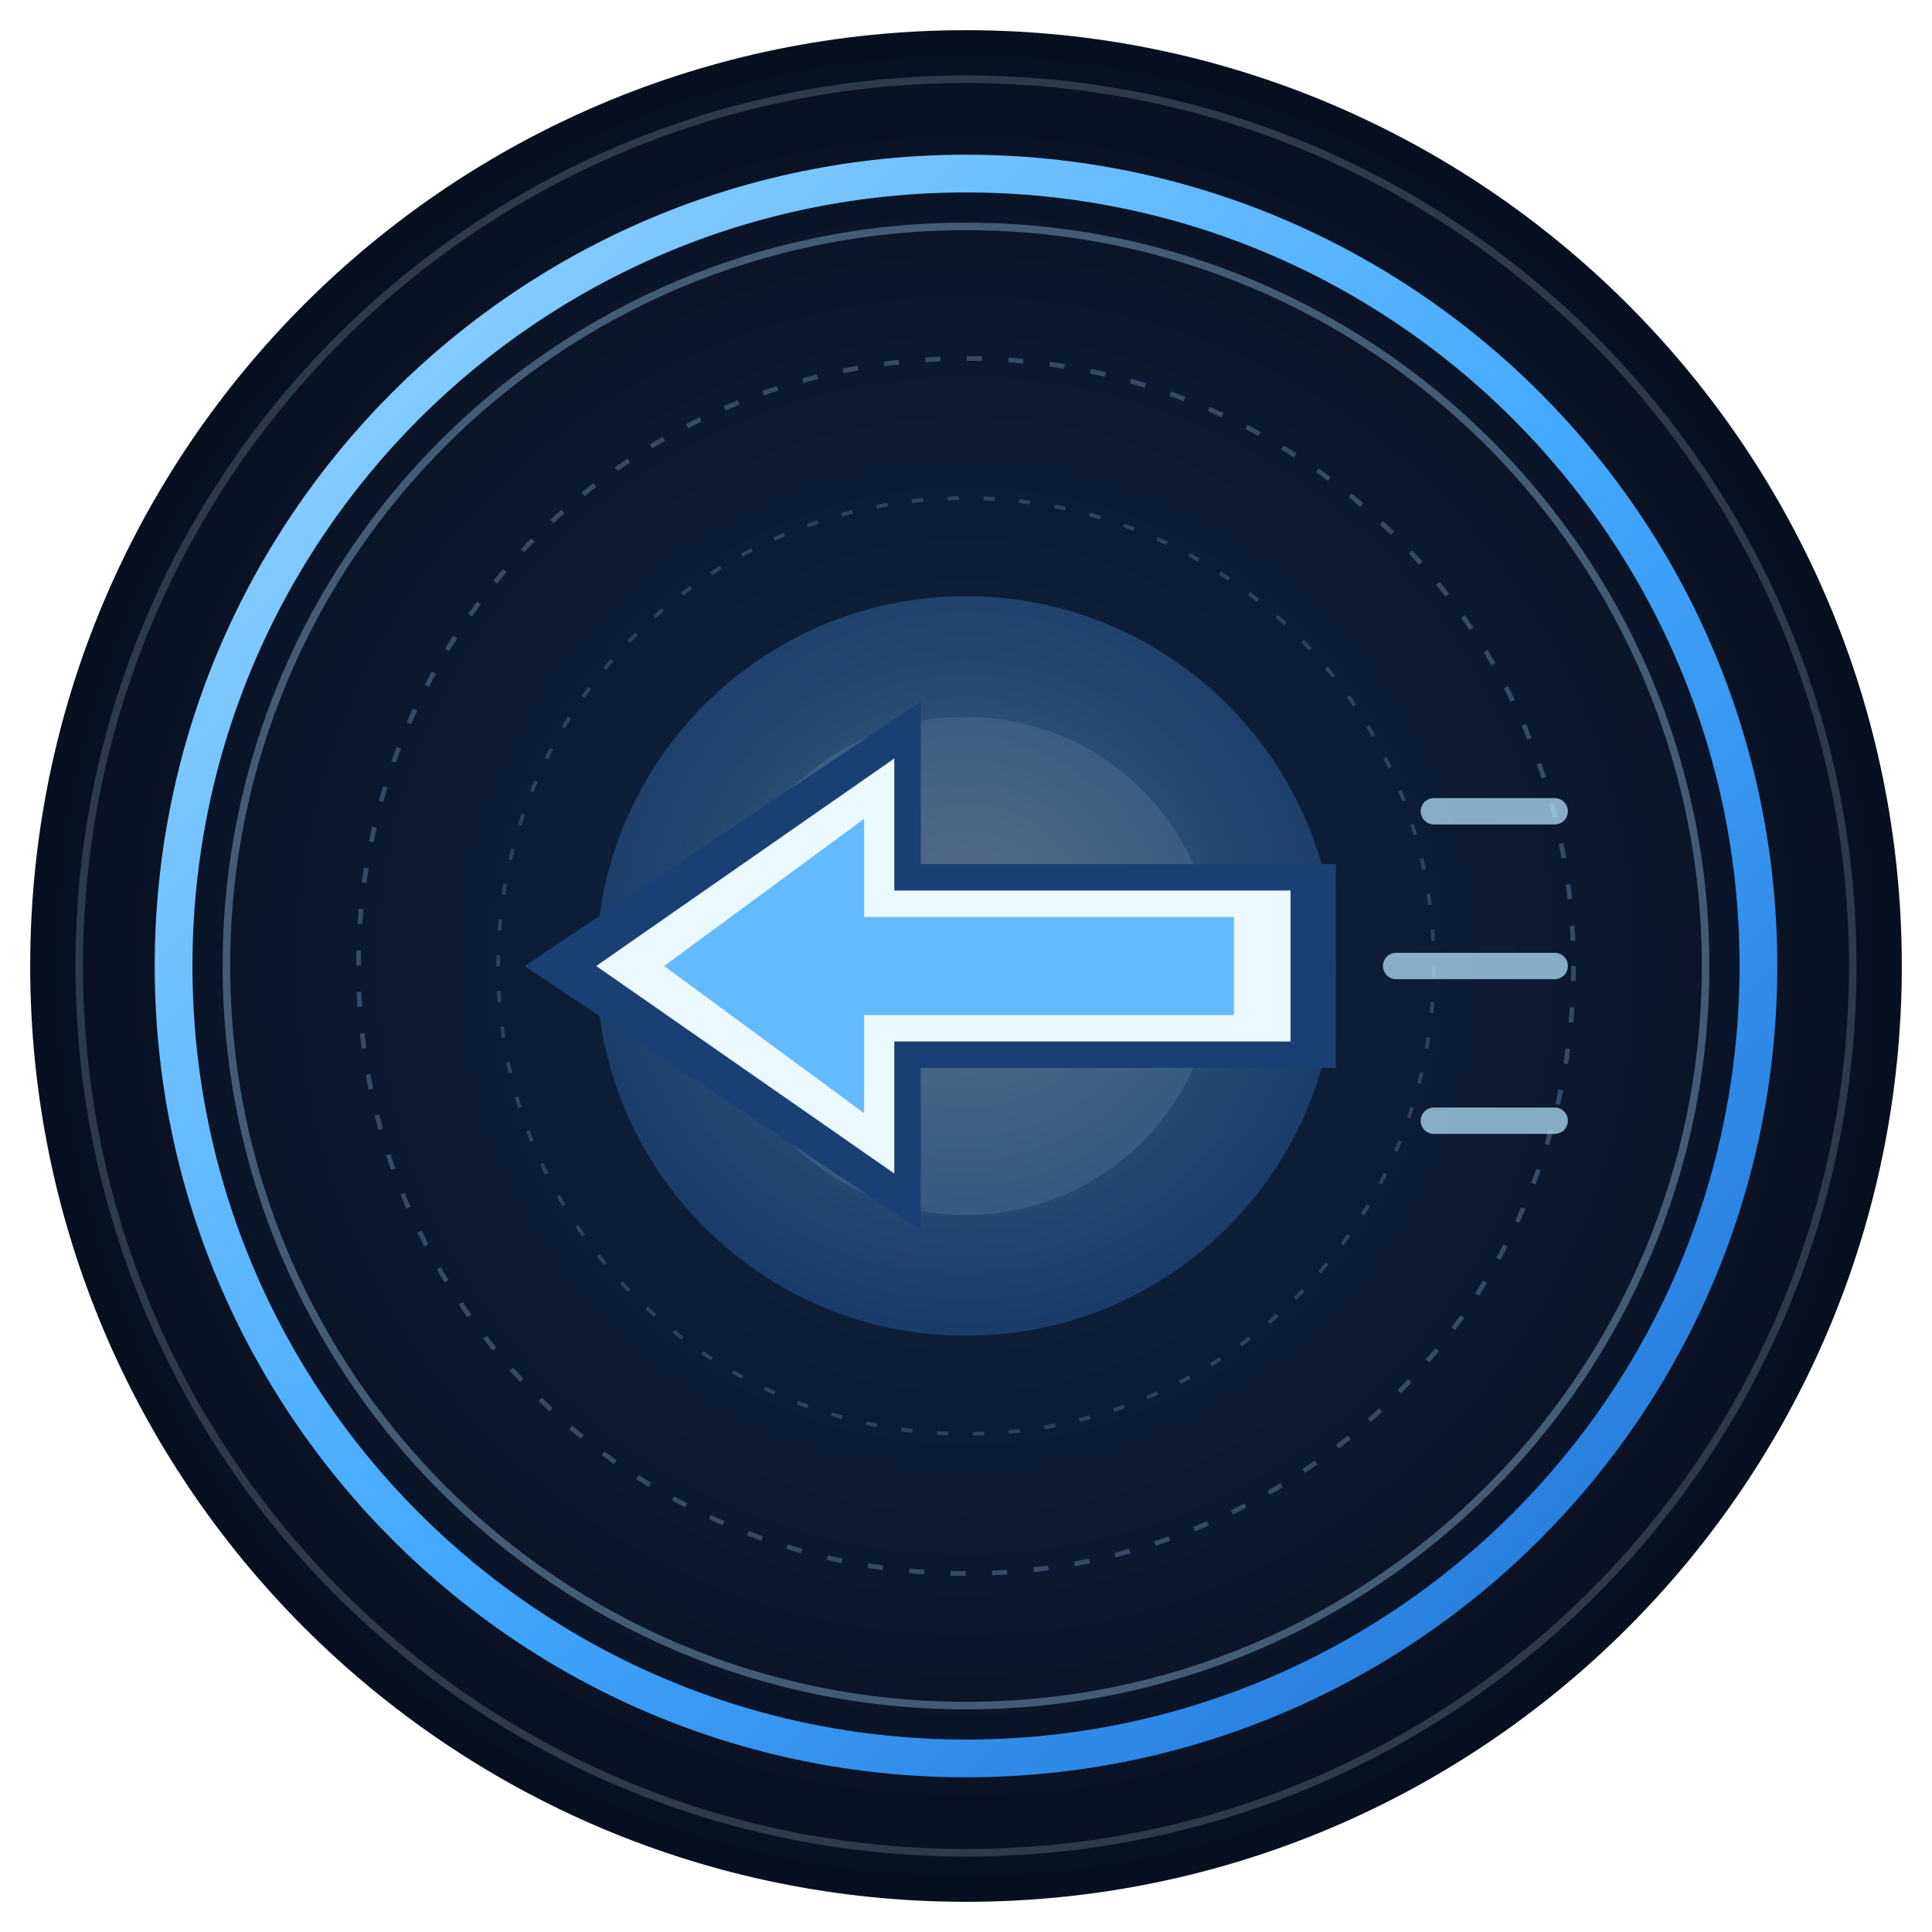
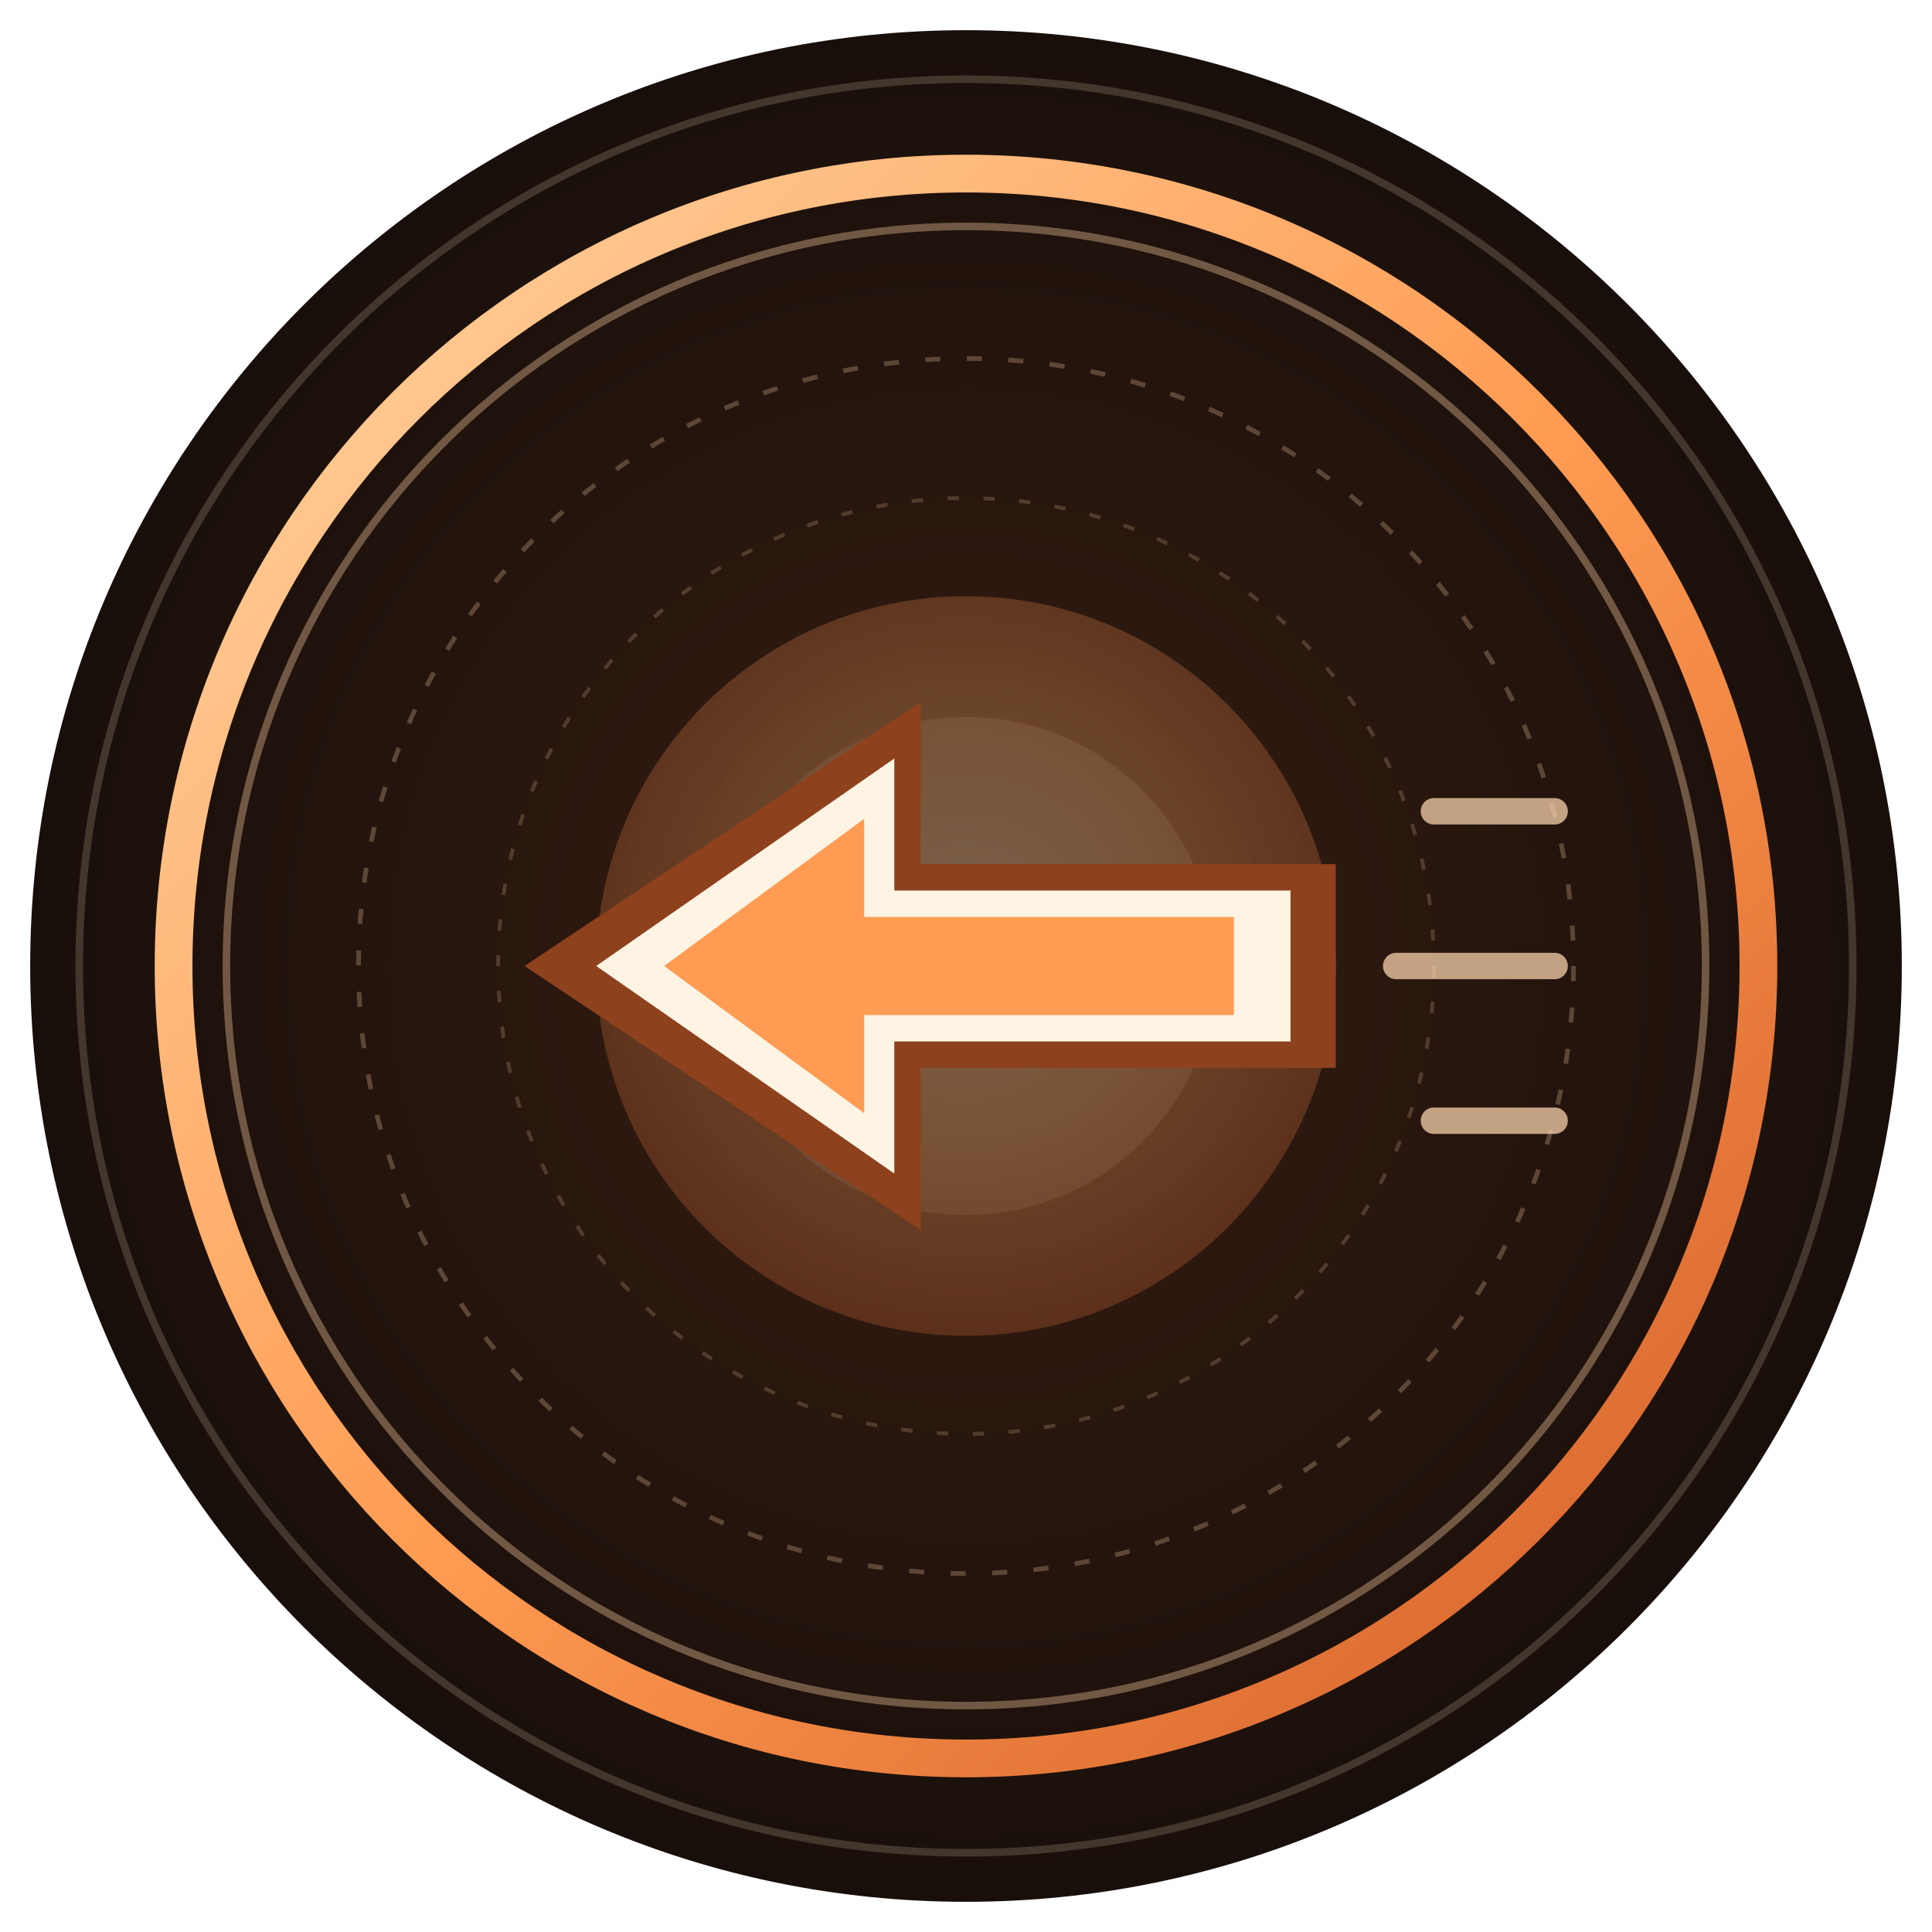
<svg xmlns="http://www.w3.org/2000/svg" width="1024" height="1024" viewBox="0 0 1024 1024">
  <defs>
    <radialGradient id="bgGlow" cx="50%" cy="50%" r="56%">
-       <stop offset="0%" stop-color="#102746" />
-       <stop offset="58%" stop-color="#0b1831" />
-       <stop offset="100%" stop-color="#070d18" />
+       <stop offset="0%" stop-color="#3b1f12" />
+       <stop offset="58%" stop-color="#24140d" />
+       <stop offset="100%" stop-color="#140d0a" />
    </radialGradient>
    <linearGradient id="ringGrad" x1="0%" y1="0%" x2="100%" y2="100%">
-       <stop offset="0%" stop-color="#9ad7ff" />
-       <stop offset="52%" stop-color="#43a9ff" />
-       <stop offset="100%" stop-color="#1e6fd2" />
+       <stop offset="0%" stop-color="#ffd6a4" />
+       <stop offset="52%" stop-color="#ff9b52" />
+       <stop offset="100%" stop-color="#d15c26" />
    </linearGradient>
    <radialGradient id="coreGrad" cx="50%" cy="45%" r="62%">
-       <stop offset="0%" stop-color="#d9f2ff" />
-       <stop offset="44%" stop-color="#75c4ff" />
-       <stop offset="100%" stop-color="#2a75d9" />
+       <stop offset="0%" stop-color="#ffe5c7" />
+       <stop offset="44%" stop-color="#ffb46a" />
+       <stop offset="100%" stop-color="#cc5b2d" />
    </radialGradient>
  </defs>
  <circle cx="512" cy="512" r="496" fill="url(#bgGlow)" />
-   <circle cx="512" cy="512" r="470" fill="none" stroke="#e2f4ff" stroke-opacity="0.18" stroke-width="4" />
+   <circle cx="512" cy="512" r="470" fill="none" stroke="#ffe9cc" stroke-opacity="0.18" stroke-width="4" />
  <circle cx="512" cy="512" r="420" fill="none" stroke="url(#ringGrad)" stroke-width="20" />
-   <circle cx="512" cy="512" r="392" fill="none" stroke="#a8ddff" stroke-opacity="0.36" stroke-width="4" />
-   <circle cx="512" cy="512" r="322" fill="none" stroke="#a8ddff" stroke-opacity="0.26" stroke-width="2.5" stroke-dasharray="8 14" />
-   <circle cx="512" cy="512" r="248" fill="none" stroke="#a8ddff" stroke-opacity="0.2" stroke-width="2" stroke-dasharray="6 13" />
+   <circle cx="512" cy="512" r="392" fill="none" stroke="#ffd4a8" stroke-opacity="0.36" stroke-width="4" />
+   <circle cx="512" cy="512" r="322" fill="none" stroke="#ffd4a8" stroke-opacity="0.26" stroke-width="2.5" stroke-dasharray="8 14" />
+   <circle cx="512" cy="512" r="248" fill="none" stroke="#ffd4a8" stroke-opacity="0.2" stroke-width="2" stroke-dasharray="6 13" />
  <circle cx="512" cy="512" r="196" fill="url(#coreGrad)" fill-opacity="0.28" />
-   <circle cx="512" cy="512" r="132" fill="#dff3ff" fill-opacity="0.1" />
-   <path d="M708 458H488v-86L278 512l210 140v-86h220z" fill="#1a3f72" />
-   <path d="M684 472H474v-70L316 512l158 110v-70h210z" fill="#eaf8ff" />
-   <path d="M654 486H458v-52L352 512l106 78v-52h196z" fill="#64baff" />
-   <path d="M760 430h64M740 512h84M760 594h64" fill="none" stroke="#b7e5ff" stroke-width="14" stroke-linecap="round" stroke-opacity="0.72" />
+   <circle cx="512" cy="512" r="132" fill="#ffe9cc" fill-opacity="0.08" />
+   <path d="M708 458H488v-86L278 512l210 140v-86h220z" fill="#8d411d" />
+   <path d="M684 472H474v-70L316 512l158 110v-70h210z" fill="#fff4e4" />
+   <path d="M654 486H458v-52L352 512l106 78v-52h196z" fill="#ff9b52" />
+   <path d="M760 430h64M740 512h84M760 594h64" fill="none" stroke="#ffd8b0" stroke-width="14" stroke-linecap="round" stroke-opacity="0.72" />
</svg>
